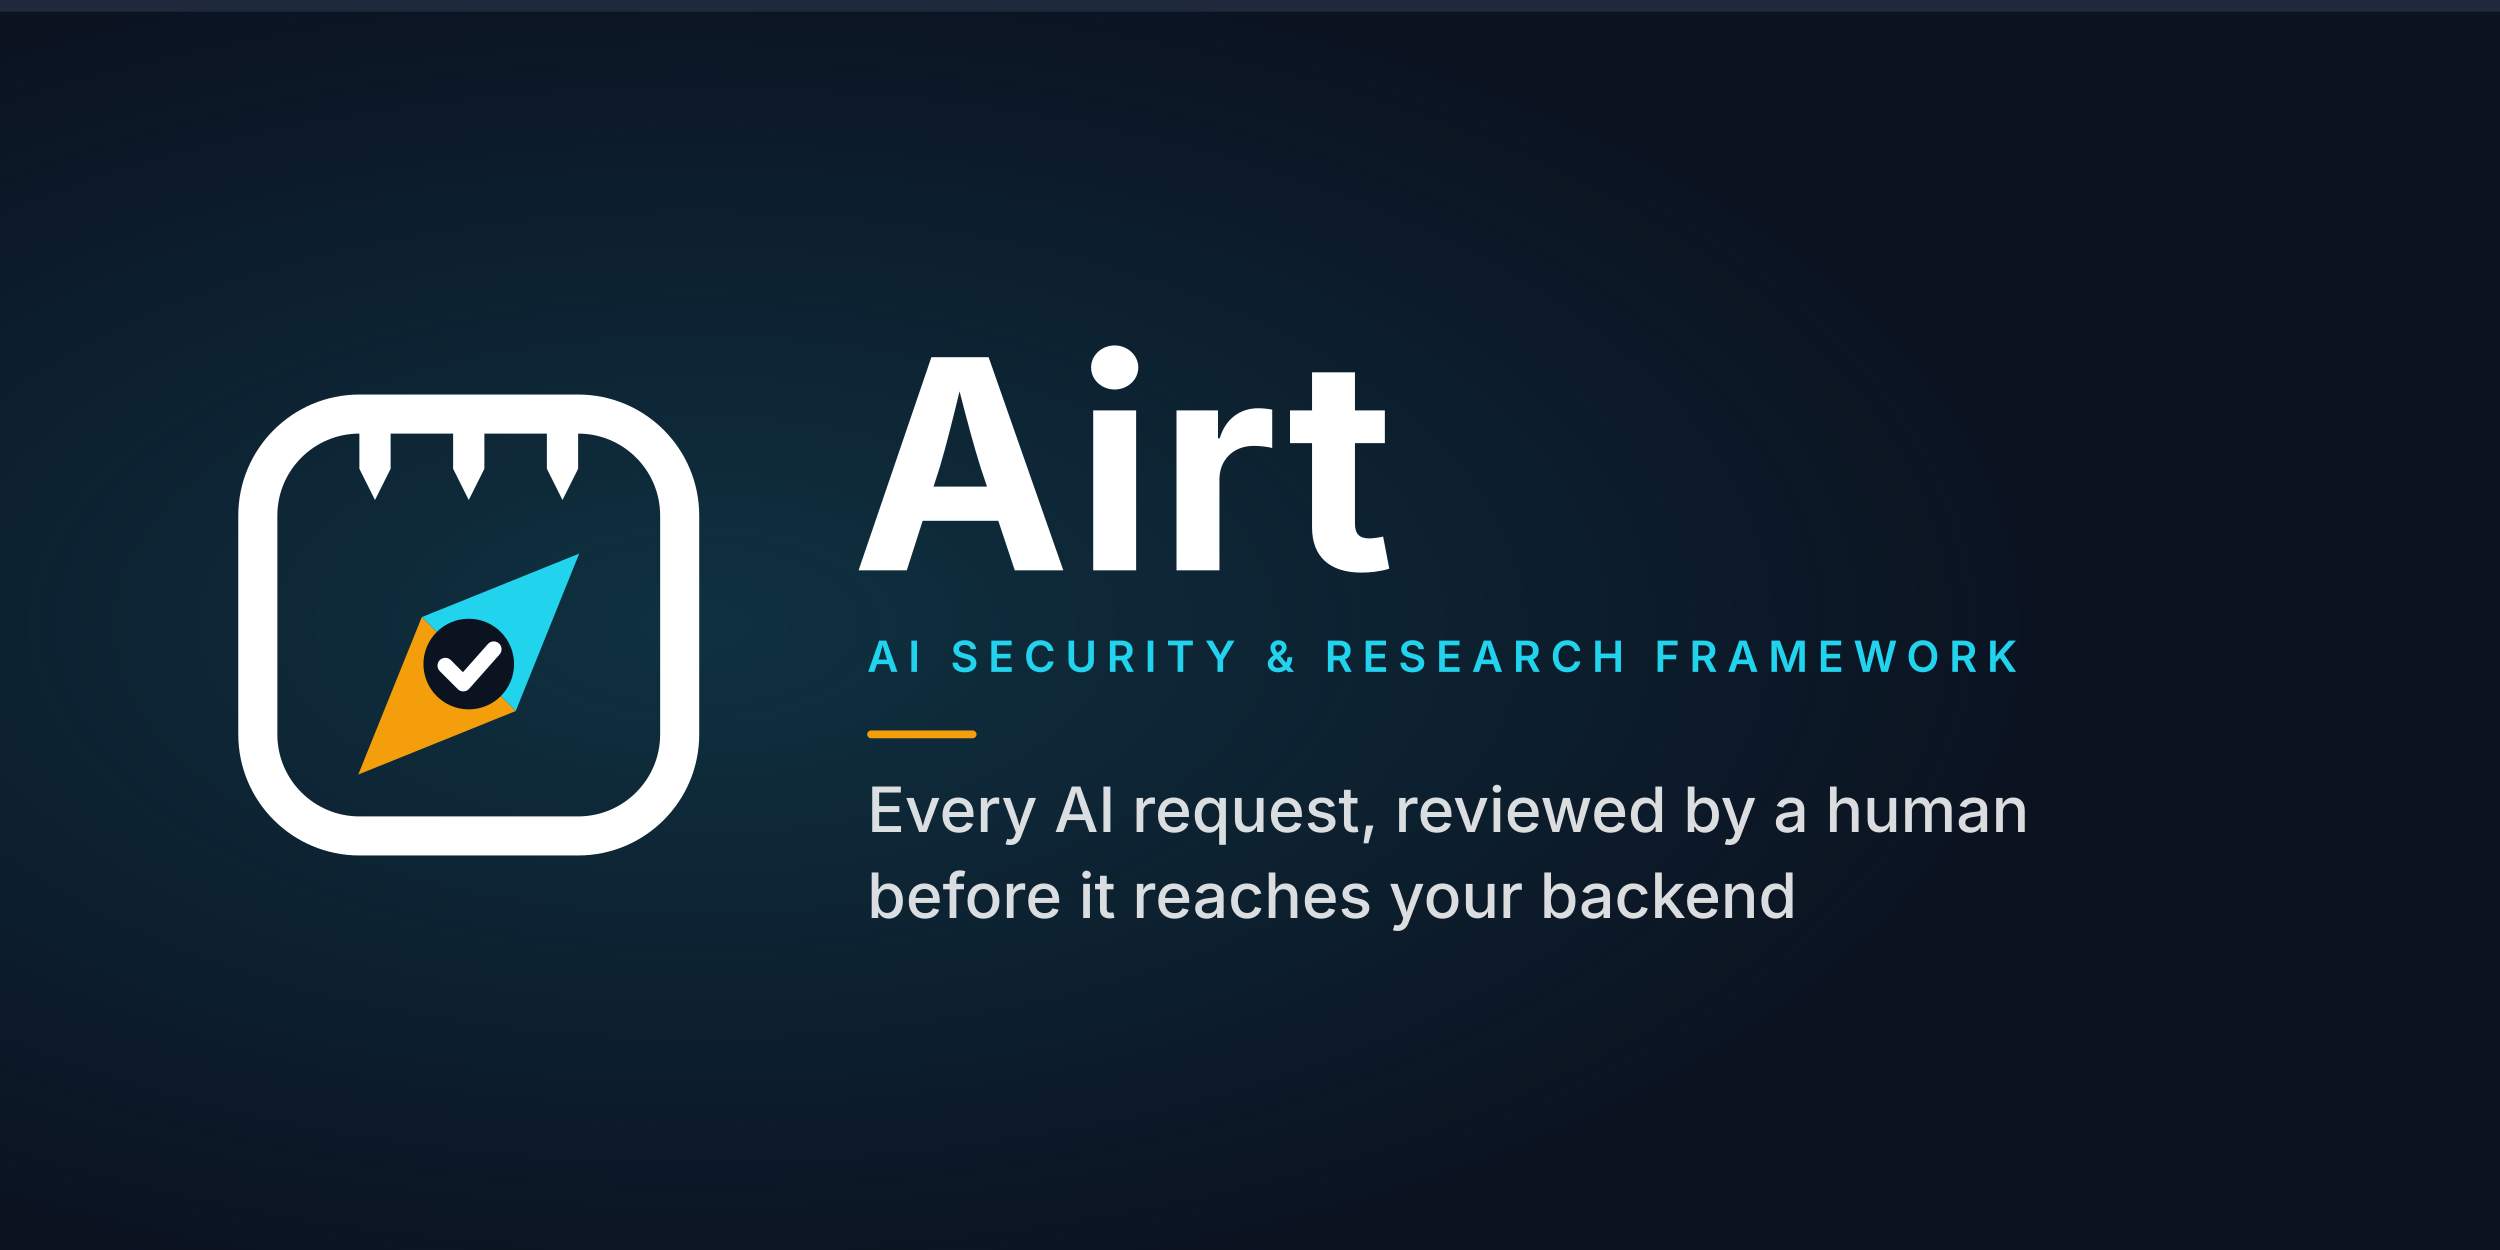
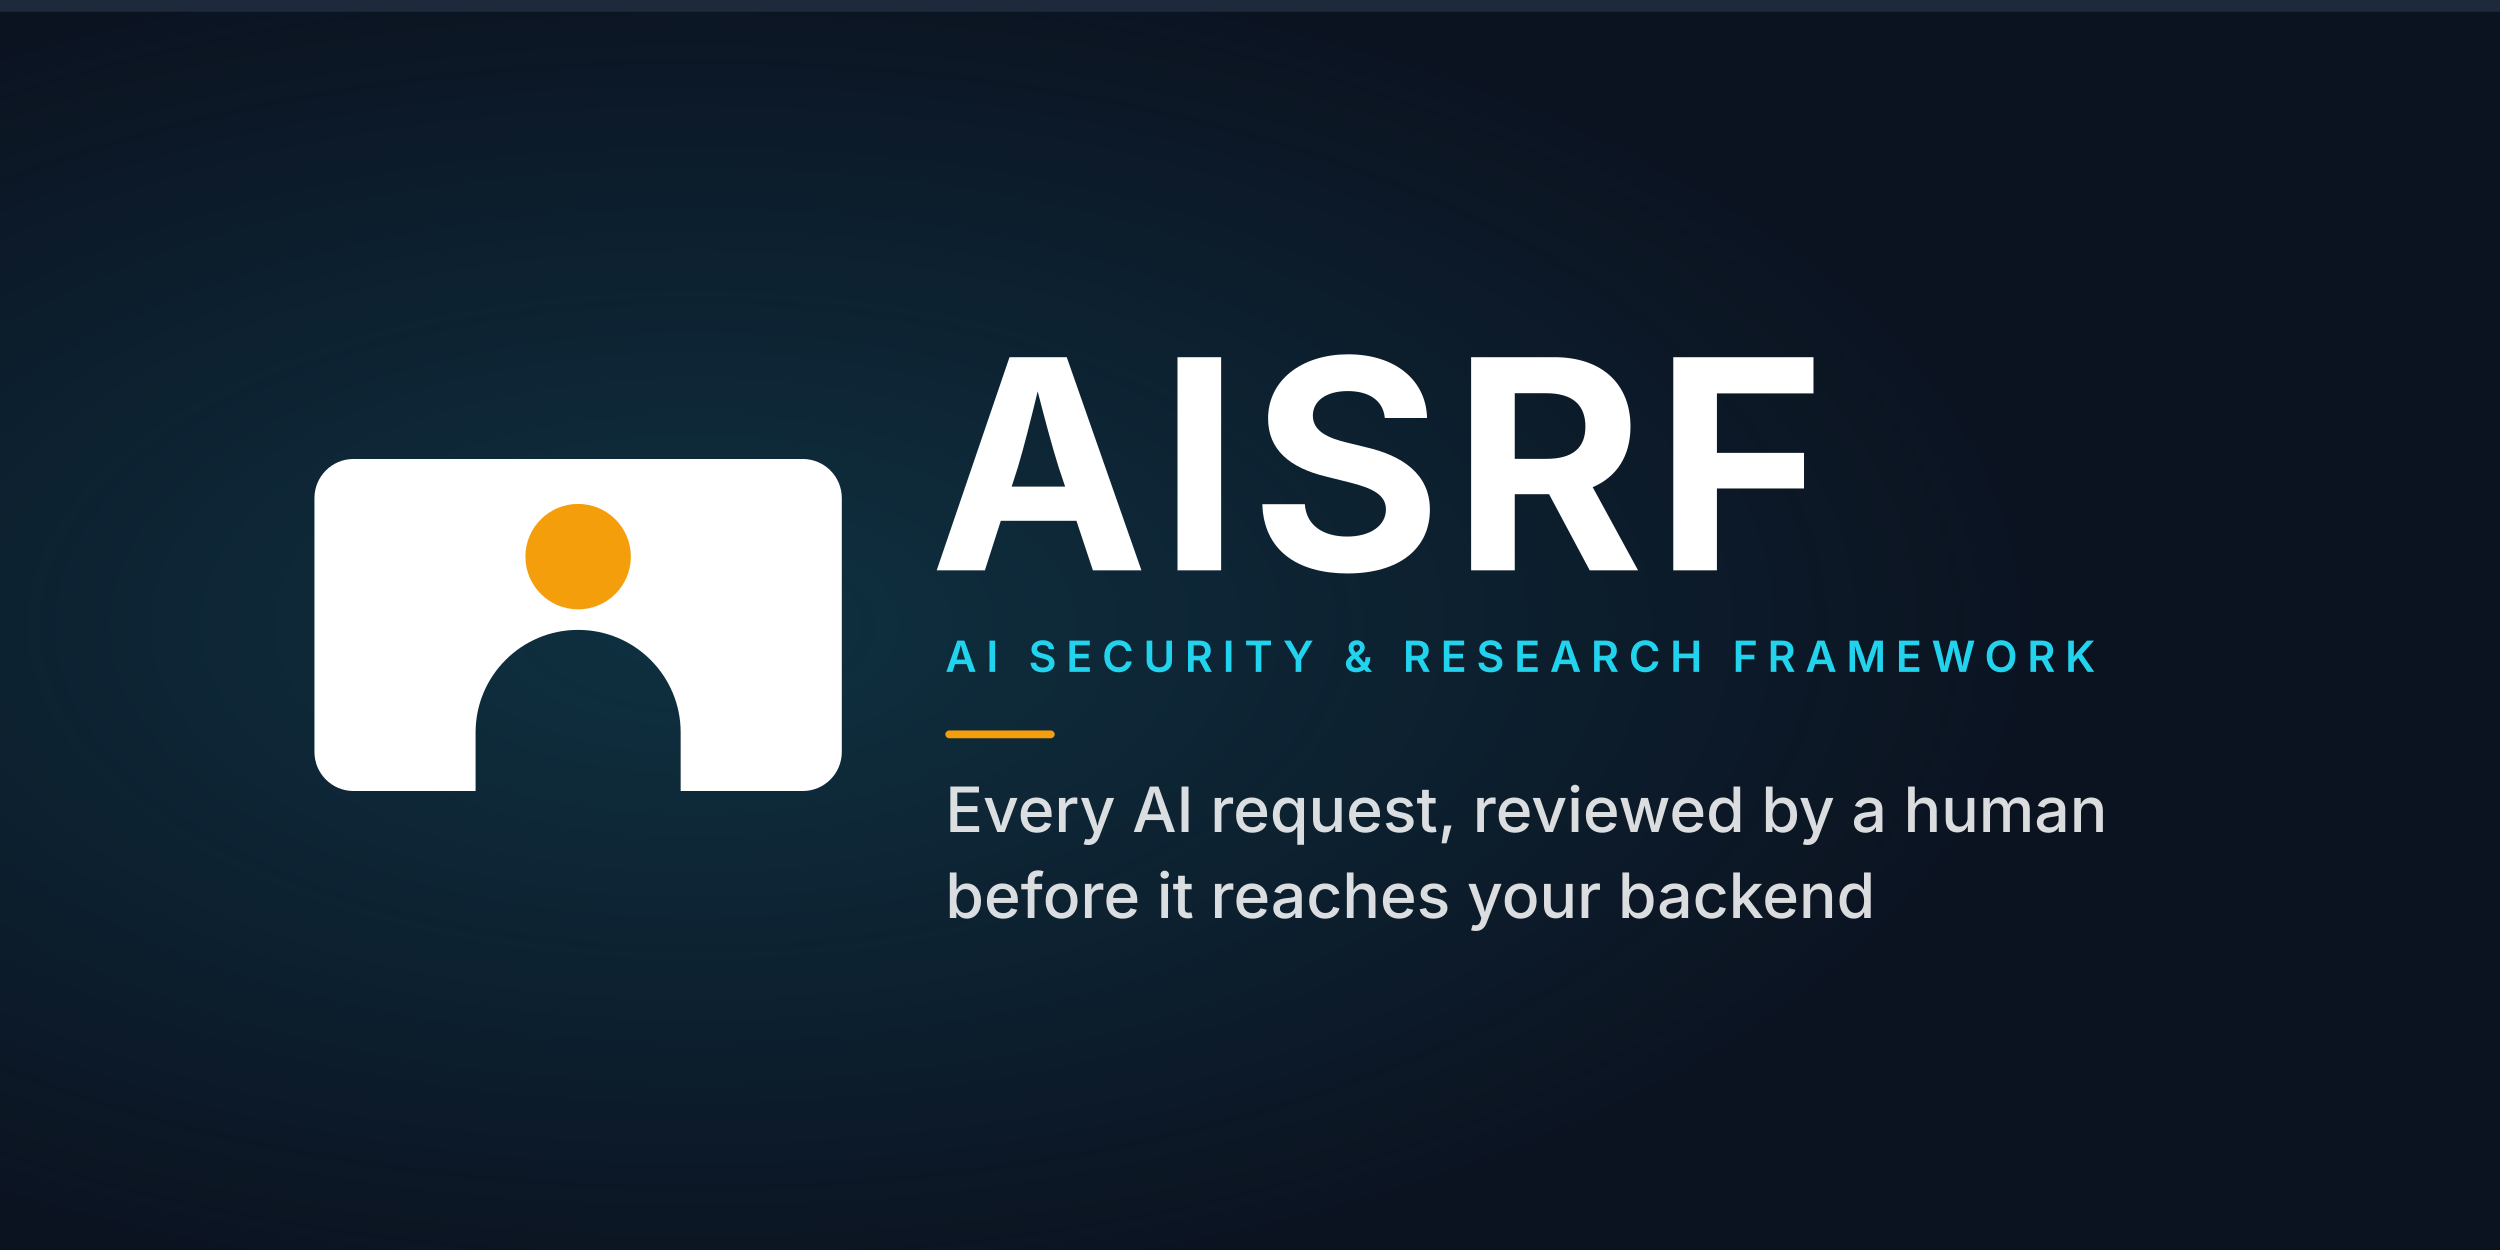
- <svg xmlns="http://www.w3.org/2000/svg" viewBox="0 0 1280 640" width="1280" height="640" role="img" aria-label="Airt: every AI request, reviewed by a human before it reaches your backend">
+ <svg xmlns="http://www.w3.org/2000/svg" viewBox="0 0 1280 640" width="1280" height="640" role="img" aria-label="AISRF: every AI request, reviewed by a human before it reaches your backend">
  <defs>
    <radialGradient id="glow" cx="0.28" cy="0.5" r="0.55">
      <stop offset="0" stop-color="#22D3EE" stop-opacity="0.16" />
      <stop offset="1" stop-color="#22D3EE" stop-opacity="0" />
    </radialGradient>
  </defs>
  <rect width="1280" height="640" fill="#0B1220" />
  <rect width="1280" height="640" fill="url(#glow)" />
-   <g fill="#1E293B">
-     <rect x="0" y="0" width="1280" height="6" />
-   </g>
-   <g transform="translate(112 192) scale(4)">
-     <rect x="5" y="5" width="54" height="54" rx="13" fill="none" stroke="#FFFFFF" stroke-width="5" />
-     <g fill="#FFFFFF">
-       <polygon points="18,6 22,6 22,12 20,16 18,12" />
-       <polygon points="30,6 34,6 34,12 32,16 30,12" />
-       <polygon points="42,6 46,6 46,12 44,16 42,12" />
-     </g>
-     <g transform="translate(32 37) rotate(45)">
-       <polygon points="0,-20 -8.5,0 8.5,0" fill="#22D3EE" />
-       <polygon points="0,20 -8.5,0 8.5,0" fill="#F59E0B" />
-     </g>
-     <circle cx="32" cy="37" r="5.8" fill="#0B1220" />
-     <path d="M29 37.2 L31.3 39.5 L35.2 35.1" fill="none" stroke="#FFFFFF" stroke-width="2" stroke-linecap="round" stroke-linejoin="round" />
+   <rect x="0" y="0" width="1280" height="6" fill="#1E293B" />
+   <g transform="translate(136 160) scale(5)">
+     <path fill="#FFFFFF" fill-rule="evenodd" d="M9 15 H55 A4 4 0 0 1 59 19 V45 A4 4 0 0 1 55 49 H9 A4 4 0 0 1 5 45 V19 A4 4 0 0 1 9 15 Z M21.5 49 V43 A10.5 10.5 0 0 1 42.5 43 V49 Z" />
+     <circle cx="32" cy="25" r="5.4" fill="#F59E0B" />
  </g>
  <g font-family="Inter, 'Segoe UI', 'Noto Sans', Roboto, Helvetica, Arial, sans-serif">
-     <text x="436" y="292" font-size="150" font-weight="700" letter-spacing="2" fill="#FFFFFF">Airt</text>
-     <text x="444" y="344" font-size="22" font-weight="600" letter-spacing="5" fill="#22D3EE">AI SECURITY &amp; RESEARCH FRAMEWORK</text>
-     <rect x="444" y="374" width="56" height="4" rx="2" fill="#F59E0B" />
-     <text x="444" y="426" font-size="32" font-weight="500" fill="#FFFFFF" fill-opacity="0.85">Every AI request, reviewed by a human</text>
-     <text x="444" y="470" font-size="32" font-weight="500" fill="#FFFFFF" fill-opacity="0.85">before it reaches your backend</text>
+     <text x="476" y="292" font-size="150" font-weight="700" letter-spacing="5" fill="#FFFFFF">AISRF</text>
+     <text x="484" y="344" font-size="22" font-weight="600" letter-spacing="5" fill="#22D3EE">AI SECURITY &amp; RESEARCH FRAMEWORK</text>
+     <rect x="484" y="374" width="56" height="4" rx="2" fill="#F59E0B" />
+     <text x="484" y="426" font-size="32" font-weight="500" fill="#FFFFFF" fill-opacity="0.85">Every AI request, reviewed by a human</text>
+     <text x="484" y="470" font-size="32" font-weight="500" fill="#FFFFFF" fill-opacity="0.85">before it reaches your backend</text>
  </g>
</svg>
